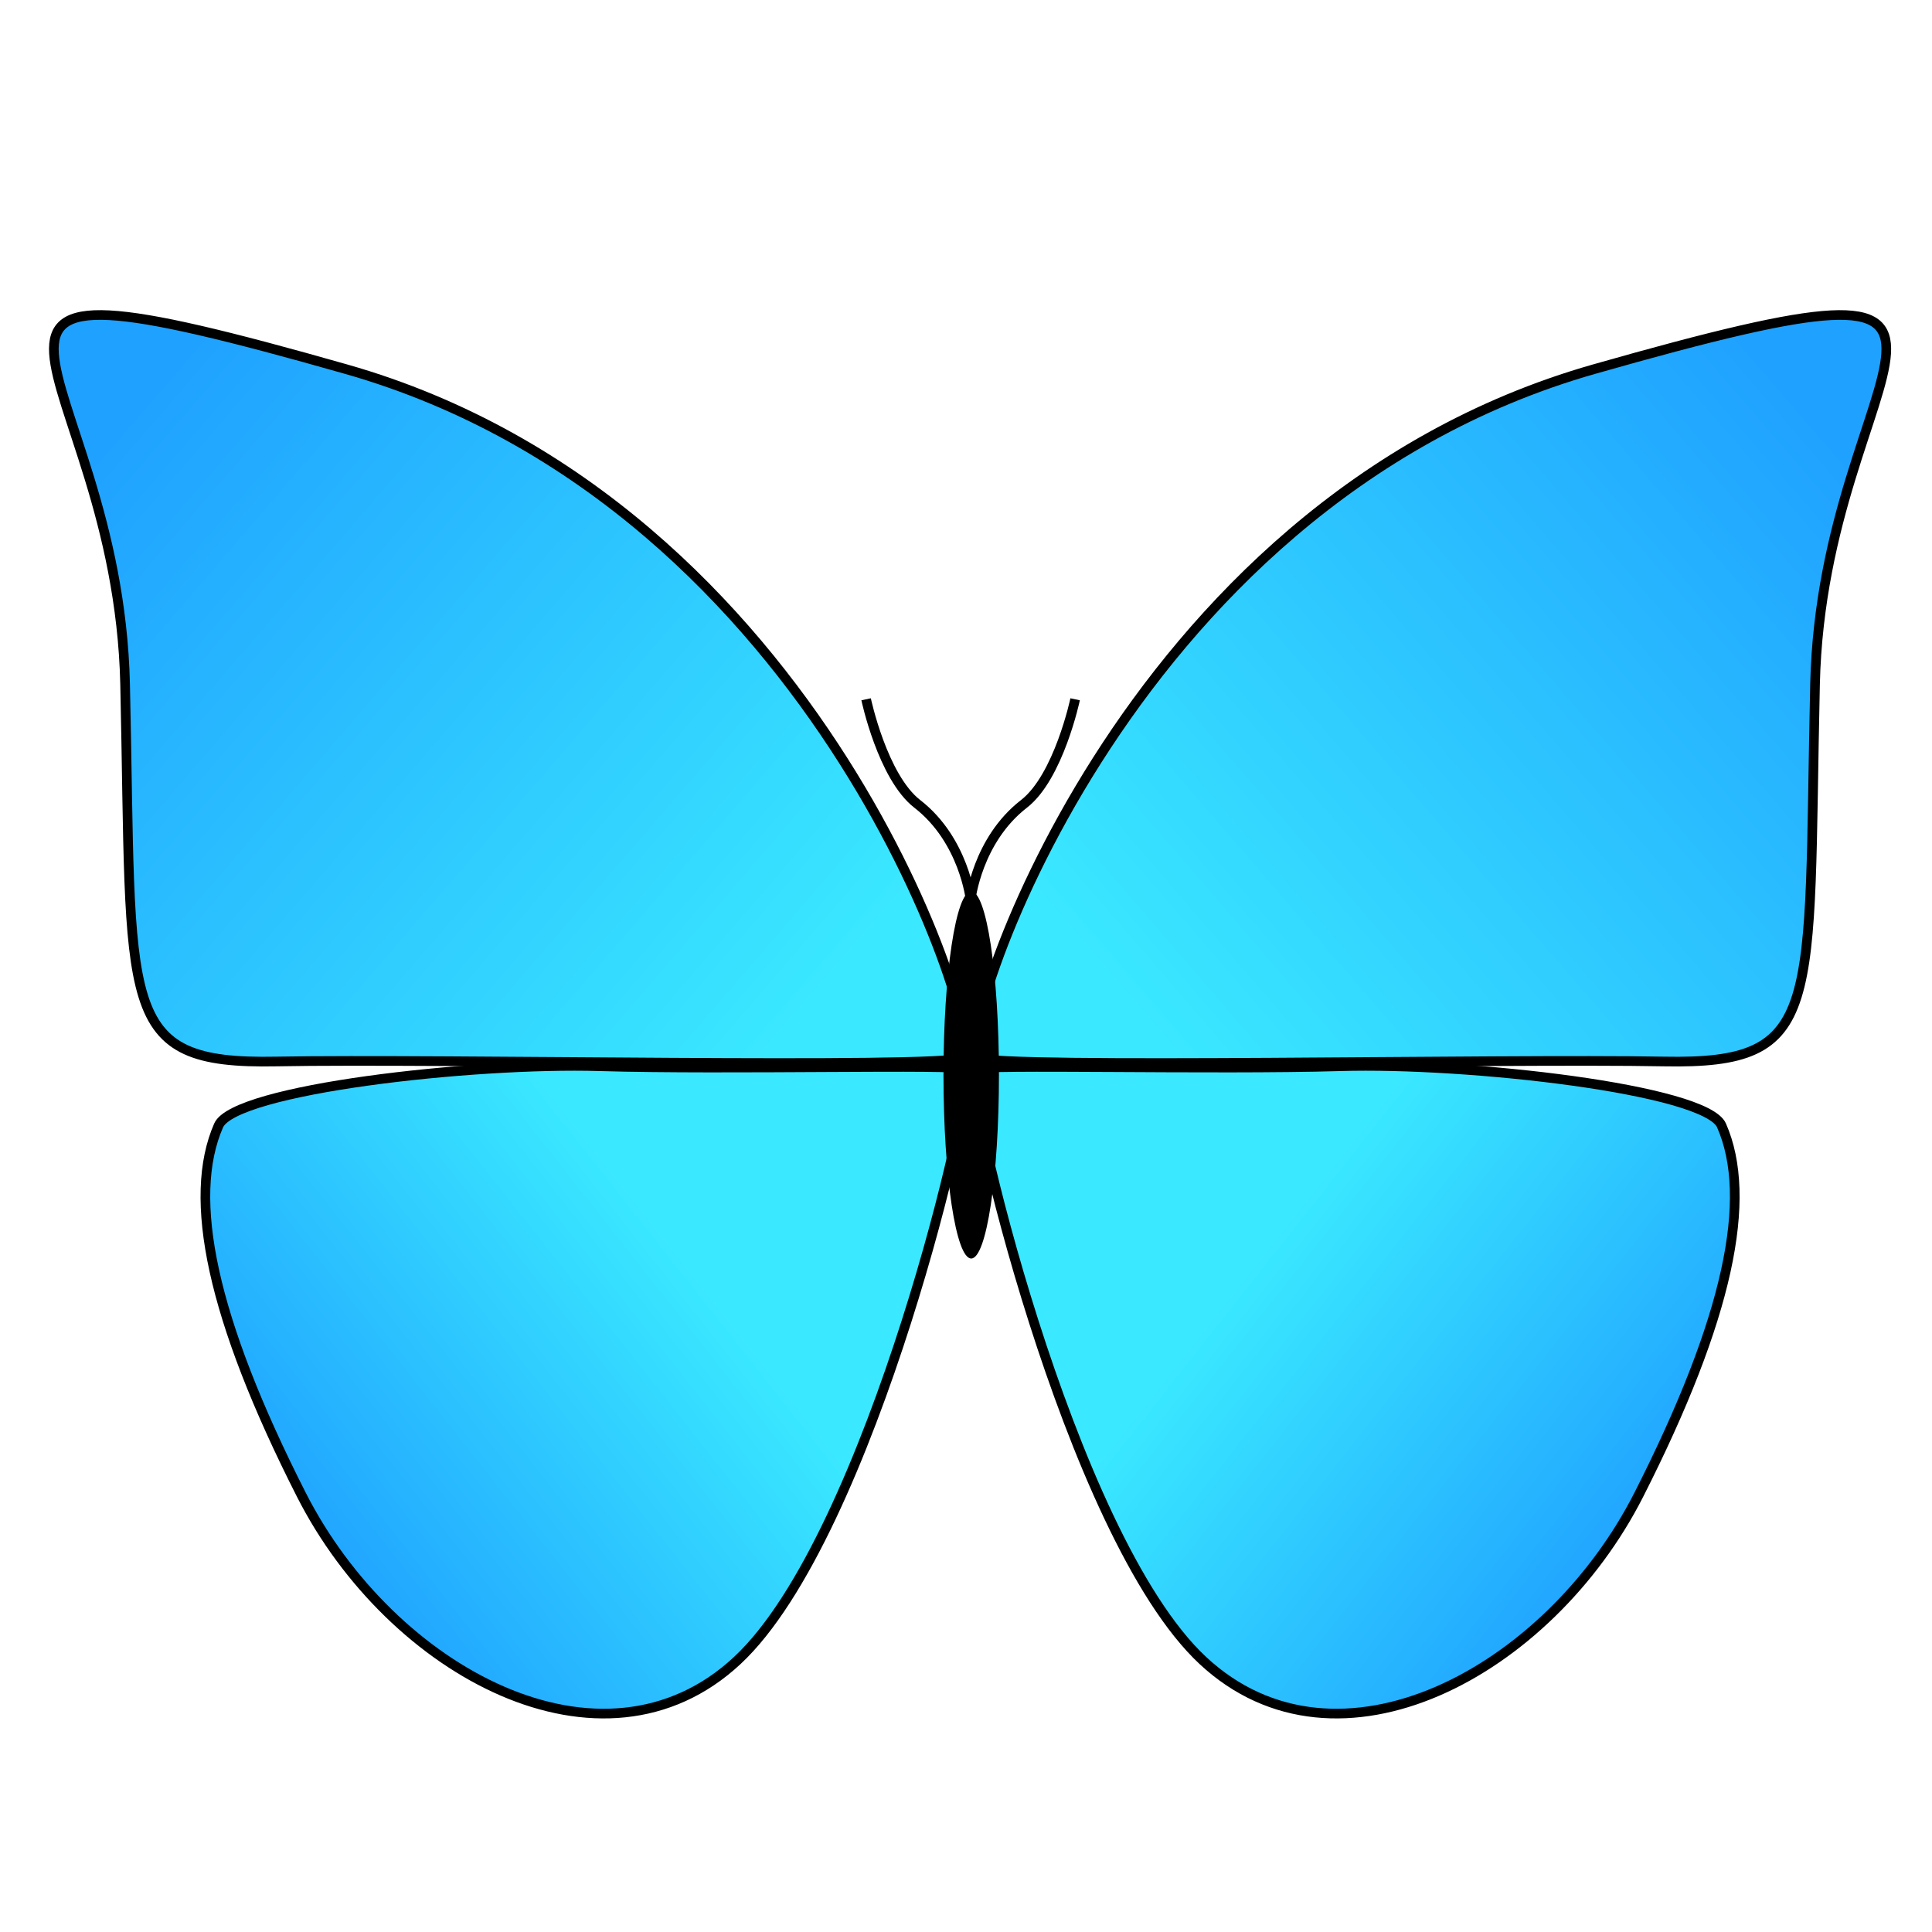
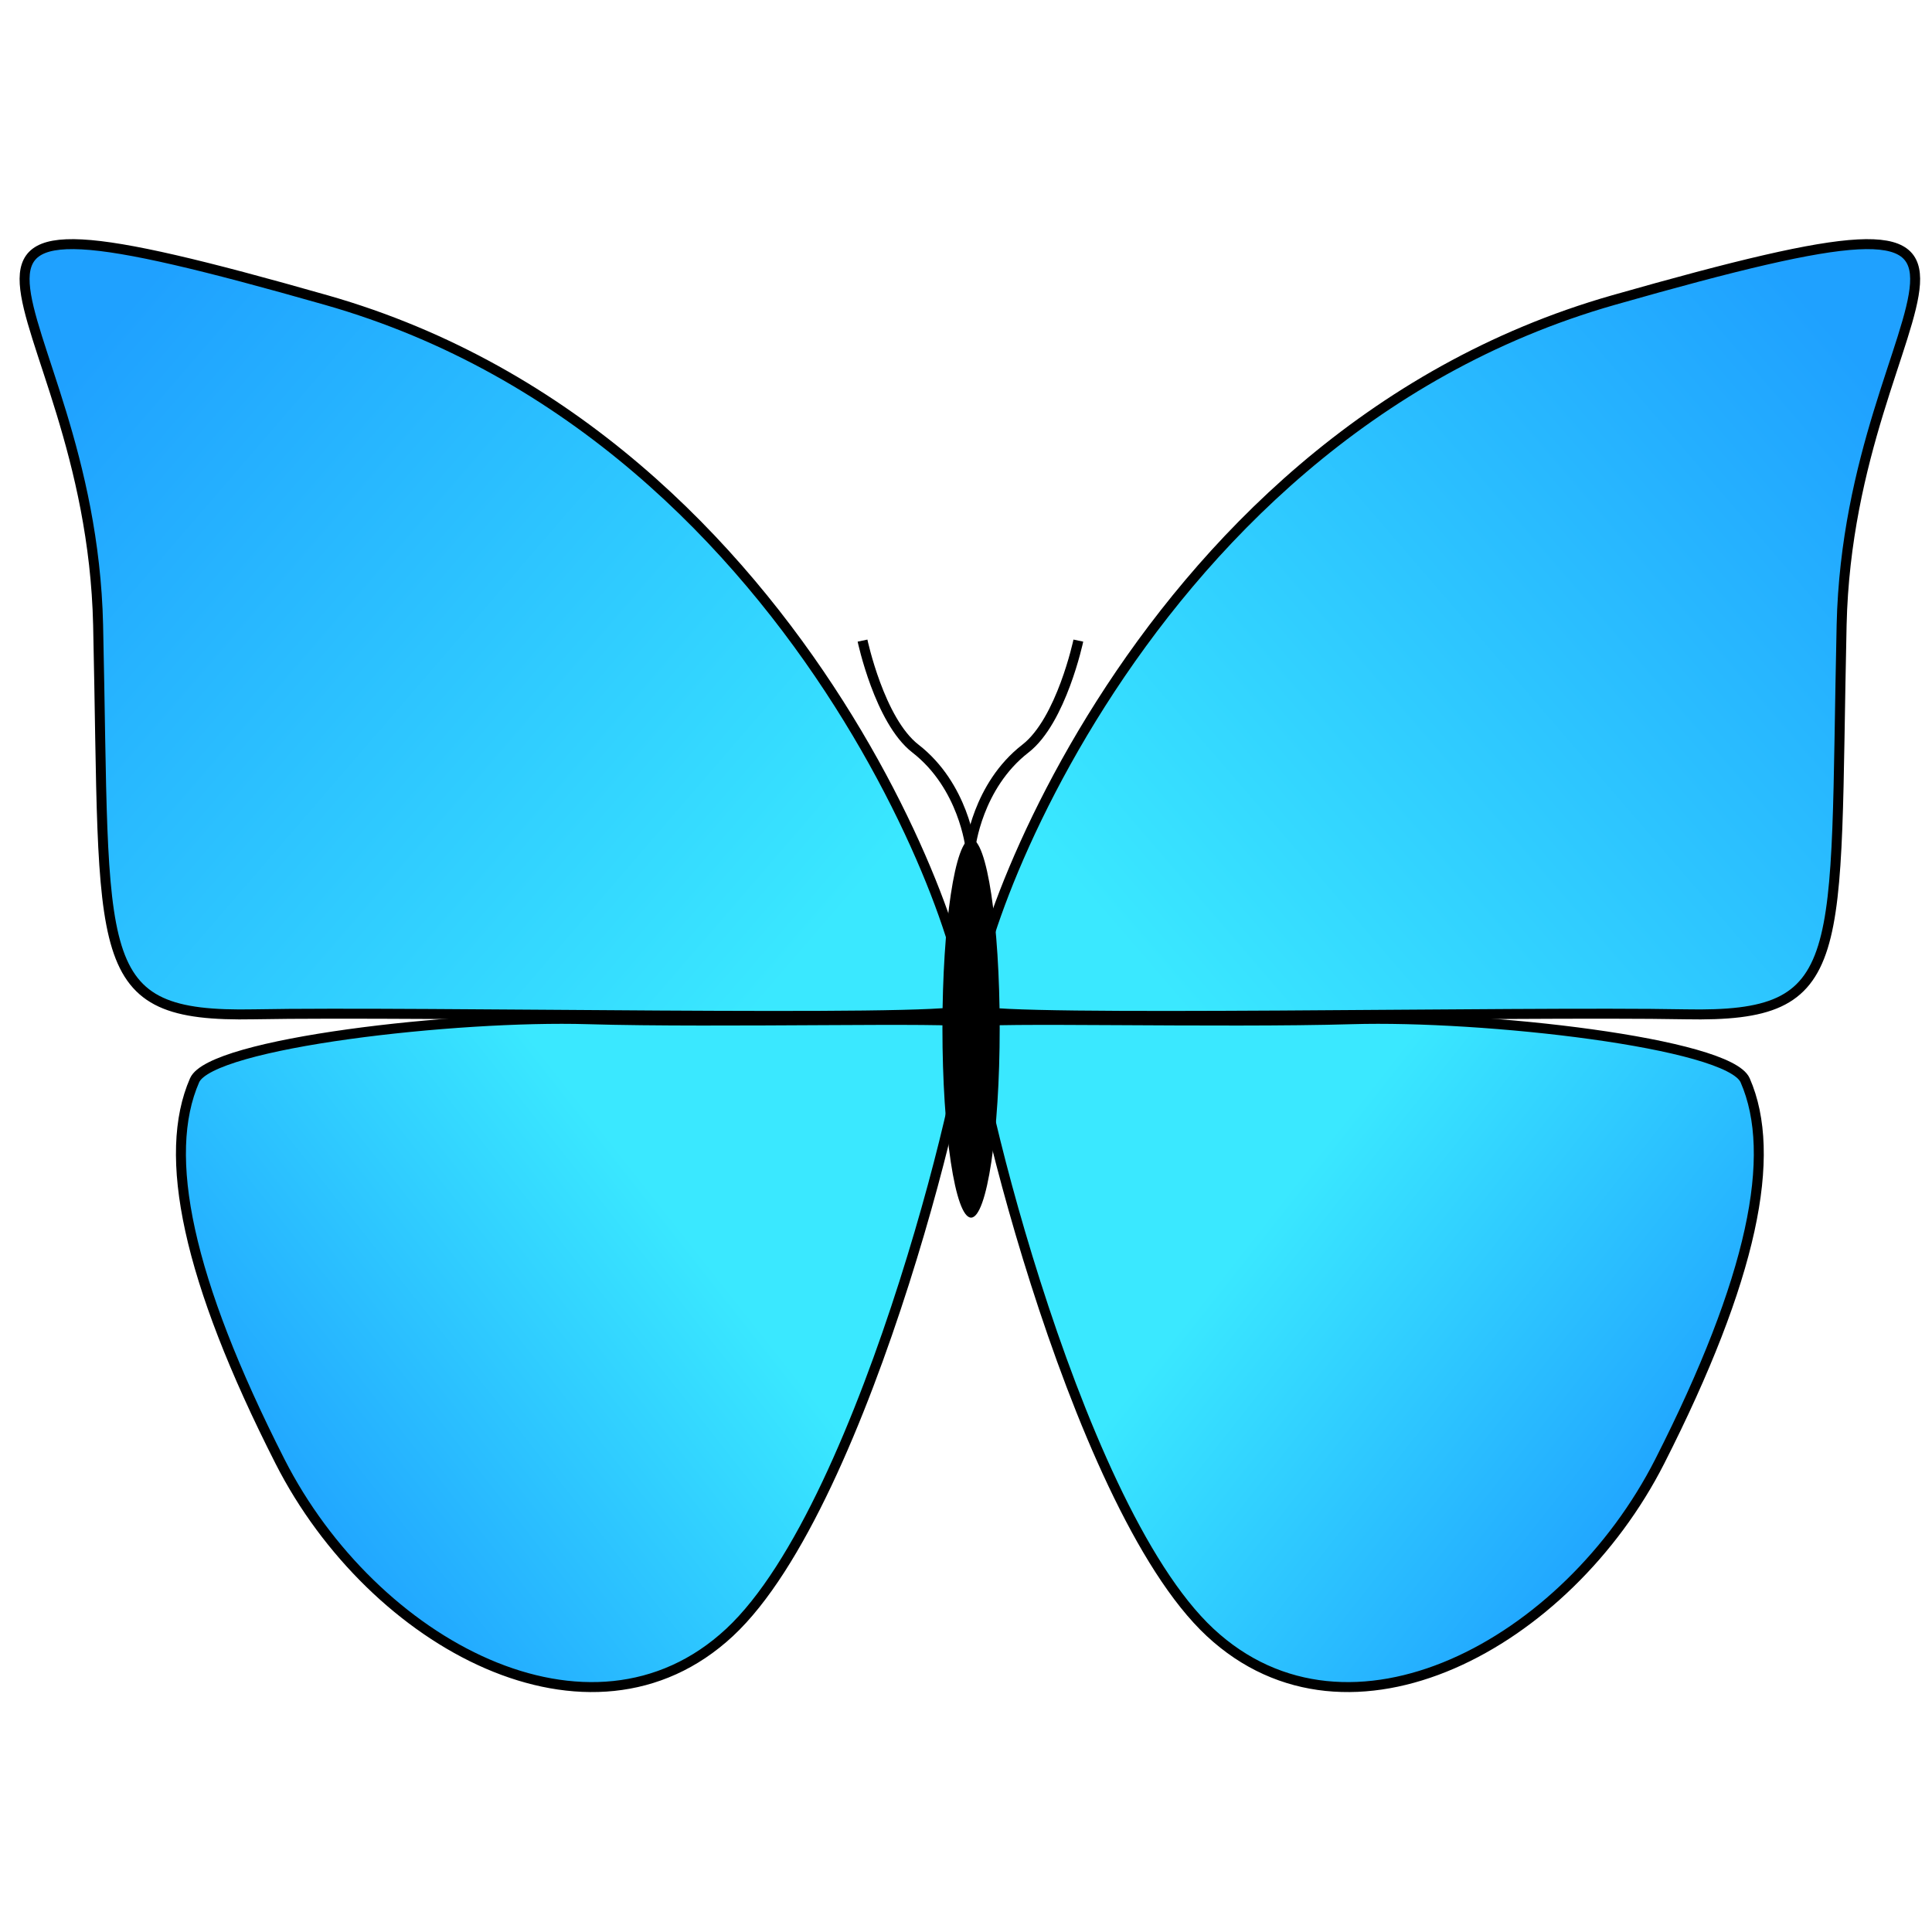
- <svg xmlns="http://www.w3.org/2000/svg" xmlns:xlink="http://www.w3.org/1999/xlink" width="20px" height="20px" viewBox="0 0 20 20" version="1.1" id="SVGRoot">
+ <svg xmlns="http://www.w3.org/2000/svg" xmlns:xlink="http://www.w3.org/1999/xlink" width="50" height="50" viewBox="0 0 50 50" version="1.1" id="SVGRoot">
  <defs id="defs58">
    <linearGradient id="linearGradient7904">
      <stop id="stop7900" offset="0" style="stop-color:#3ae8ff;stop-opacity:1" />
      <stop id="stop7902" offset="1" style="stop-color:#1fa1ff;stop-opacity:1" />
    </linearGradient>
    <linearGradient id="linearGradient5450">
      <stop style="stop-color:#000000;stop-opacity:1;" offset="0" id="stop5446" />
      <stop style="stop-color:#ff00ff;stop-opacity:1" offset="1" id="stop5448" />
    </linearGradient>
-     <linearGradient xlink:href="#linearGradient5450" id="linearGradient5444" gradientUnits="userSpaceOnUse" x1="0.551" y1="6.244" x2="6.517" y2="8.366" />
-     <linearGradient xlink:href="#linearGradient7904" id="linearGradient7890" gradientUnits="userSpaceOnUse" x1="7.511" y1="8.293" x2="0.387" y2="2.15" />
-     <linearGradient xlink:href="#linearGradient7904" id="linearGradient7906" gradientUnits="userSpaceOnUse" x1="3.158" y1="7.482" x2="-0.819" y2="10.62" />
+     <linearGradient xlink:href="#linearGradient7904" id="linearGradient7998" gradientUnits="userSpaceOnUse" x1="7.511" y1="8.293" x2="0.387" y2="2.15" />
+     <linearGradient xlink:href="#linearGradient7904" id="linearGradient8000" gradientUnits="userSpaceOnUse" x1="3.158" y1="7.482" x2="-0.819" y2="10.62" />
+     <linearGradient xlink:href="#linearGradient5450" id="linearGradient8002" gradientUnits="userSpaceOnUse" x1="0.551" y1="6.244" x2="6.517" y2="8.366" />
  </defs>
-   <g id="layer1">
-     <g id="g3823" transform="translate(1.040104,1.911612)" style="fill-opacity:1;fill:url(#linearGradient5444)">
-       <path id="path82" d="m 1.818,9.077 c 1.66,-0.032 6.843,0.077 7.11,-0.038 C 9.195,8.925 7.481,3.316 2.543,1.91 -2.394,0.504 0.178,1.796 0.255,5.171 0.331,8.546 0.159,9.109 1.818,9.077 Z" style="fill:url(#linearGradient7890);stroke:#000000;stroke-width:0.1;stroke-linecap:butt;stroke-linejoin:miter;stroke-miterlimit:4;stroke-dasharray:none;stroke-opacity:1;fill-opacity:1" />
-       <path id="path82-2" d="M 2.08,13.563 C 1.149,11.73 0.894,10.49 1.223,9.739 1.388,9.364 3.849,9.087 5.167,9.126 6.485,9.165 8.894,9.103 8.956,9.155 9.079,9.261 7.987,13.98 6.591,15.279 5.196,16.577 3.012,15.396 2.08,13.563 Z" style="fill:url(#linearGradient7906);stroke:#000000;stroke-width:0.1;stroke-linecap:butt;stroke-linejoin:miter;stroke-miterlimit:4;stroke-dasharray:none;stroke-opacity:1;fill-opacity:1" />
+   <g id="layer1" transform="translate(0,30)">
+     <g id="g3823" transform="matrix(2.579258,0,0,2.579258,1.881489,-27.16142)" style="fill:url(#linearGradient8002);fill-opacity:1">
+       <path id="path82" d="m 1.818,9.077 c 1.66,-0.032 6.843,0.077 7.11,-0.038 C 9.195,8.925 7.481,3.316 2.543,1.91 -2.394,0.504 0.178,1.796 0.255,5.171 0.331,8.546 0.159,9.109 1.818,9.077 Z" style="fill:url(#linearGradient7998);fill-opacity:1;stroke:#000000;stroke-width:0.1;stroke-linecap:butt;stroke-linejoin:miter;stroke-miterlimit:4;stroke-dasharray:none;stroke-opacity:1" />
+       <path id="path82-2" d="M 2.08,13.563 C 1.149,11.73 0.894,10.49 1.223,9.739 1.388,9.364 3.849,9.087 5.167,9.126 6.485,9.165 8.894,9.103 8.956,9.155 9.079,9.261 7.987,13.98 6.591,15.279 5.196,16.577 3.012,15.396 2.08,13.563 Z" style="fill:url(#linearGradient8000);fill-opacity:1;stroke:#000000;stroke-width:0.1;stroke-linecap:butt;stroke-linejoin:miter;stroke-miterlimit:4;stroke-dasharray:none;stroke-opacity:1" />
    </g>
-     <use x="0" y="0" xlink:href="#g3823" transform="matrix(-1,0,0,1,20.0843,0)" id="use3827" width="100%" height="100%" />
-     <ellipse style="stroke-width:0.1;stroke-miterlimit:4;stroke-dasharray:none" id="path3843" ry="1.9" rx="0.287" cy="11.128" cx="10.054" />
-     <path style="fill:none;stroke:#000000;stroke-width:0.1;stroke-linecap:butt;stroke-linejoin:miter;stroke-miterlimit:4;stroke-dasharray:none;stroke-opacity:1" d="m 10.048,9.316 c 0,0 -0.067,-0.618 -0.552,-0.994 -0.36,-0.279 -0.53,-1.083 -0.53,-1.083" id="path3845" />
-     <use x="0" y="0" xlink:href="#path3845" transform="matrix(-1,0,0,1,20.09568,0)" id="use4654" width="100%" height="100%" />
+     <use x="0" y="0" xlink:href="#g3823" transform="matrix(-1,0,0,1,50.20018,0)" id="use3827" width="100%" height="100%" />
+     <ellipse style="stroke-width:0.258;stroke-miterlimit:4;stroke-dasharray:none" id="path3843" ry="4.901" rx="0.741" cy="-3.389" cx="25.131" />
+     <path style="fill:none;stroke:#000000;stroke-width:0.258;stroke-linecap:butt;stroke-linejoin:miter;stroke-miterlimit:4;stroke-dasharray:none;stroke-opacity:1" d="m 25.115,-8.063 c 0,0 -0.172,-1.594 -1.425,-2.565 -0.929,-0.72 -1.368,-2.793 -1.368,-2.793" id="path3845" />
+     <use x="0" y="0" xlink:href="#path3845" transform="matrix(-1,0,0,1,50.22953,0)" id="use4654" width="100%" height="100%" />
  </g>
</svg>
